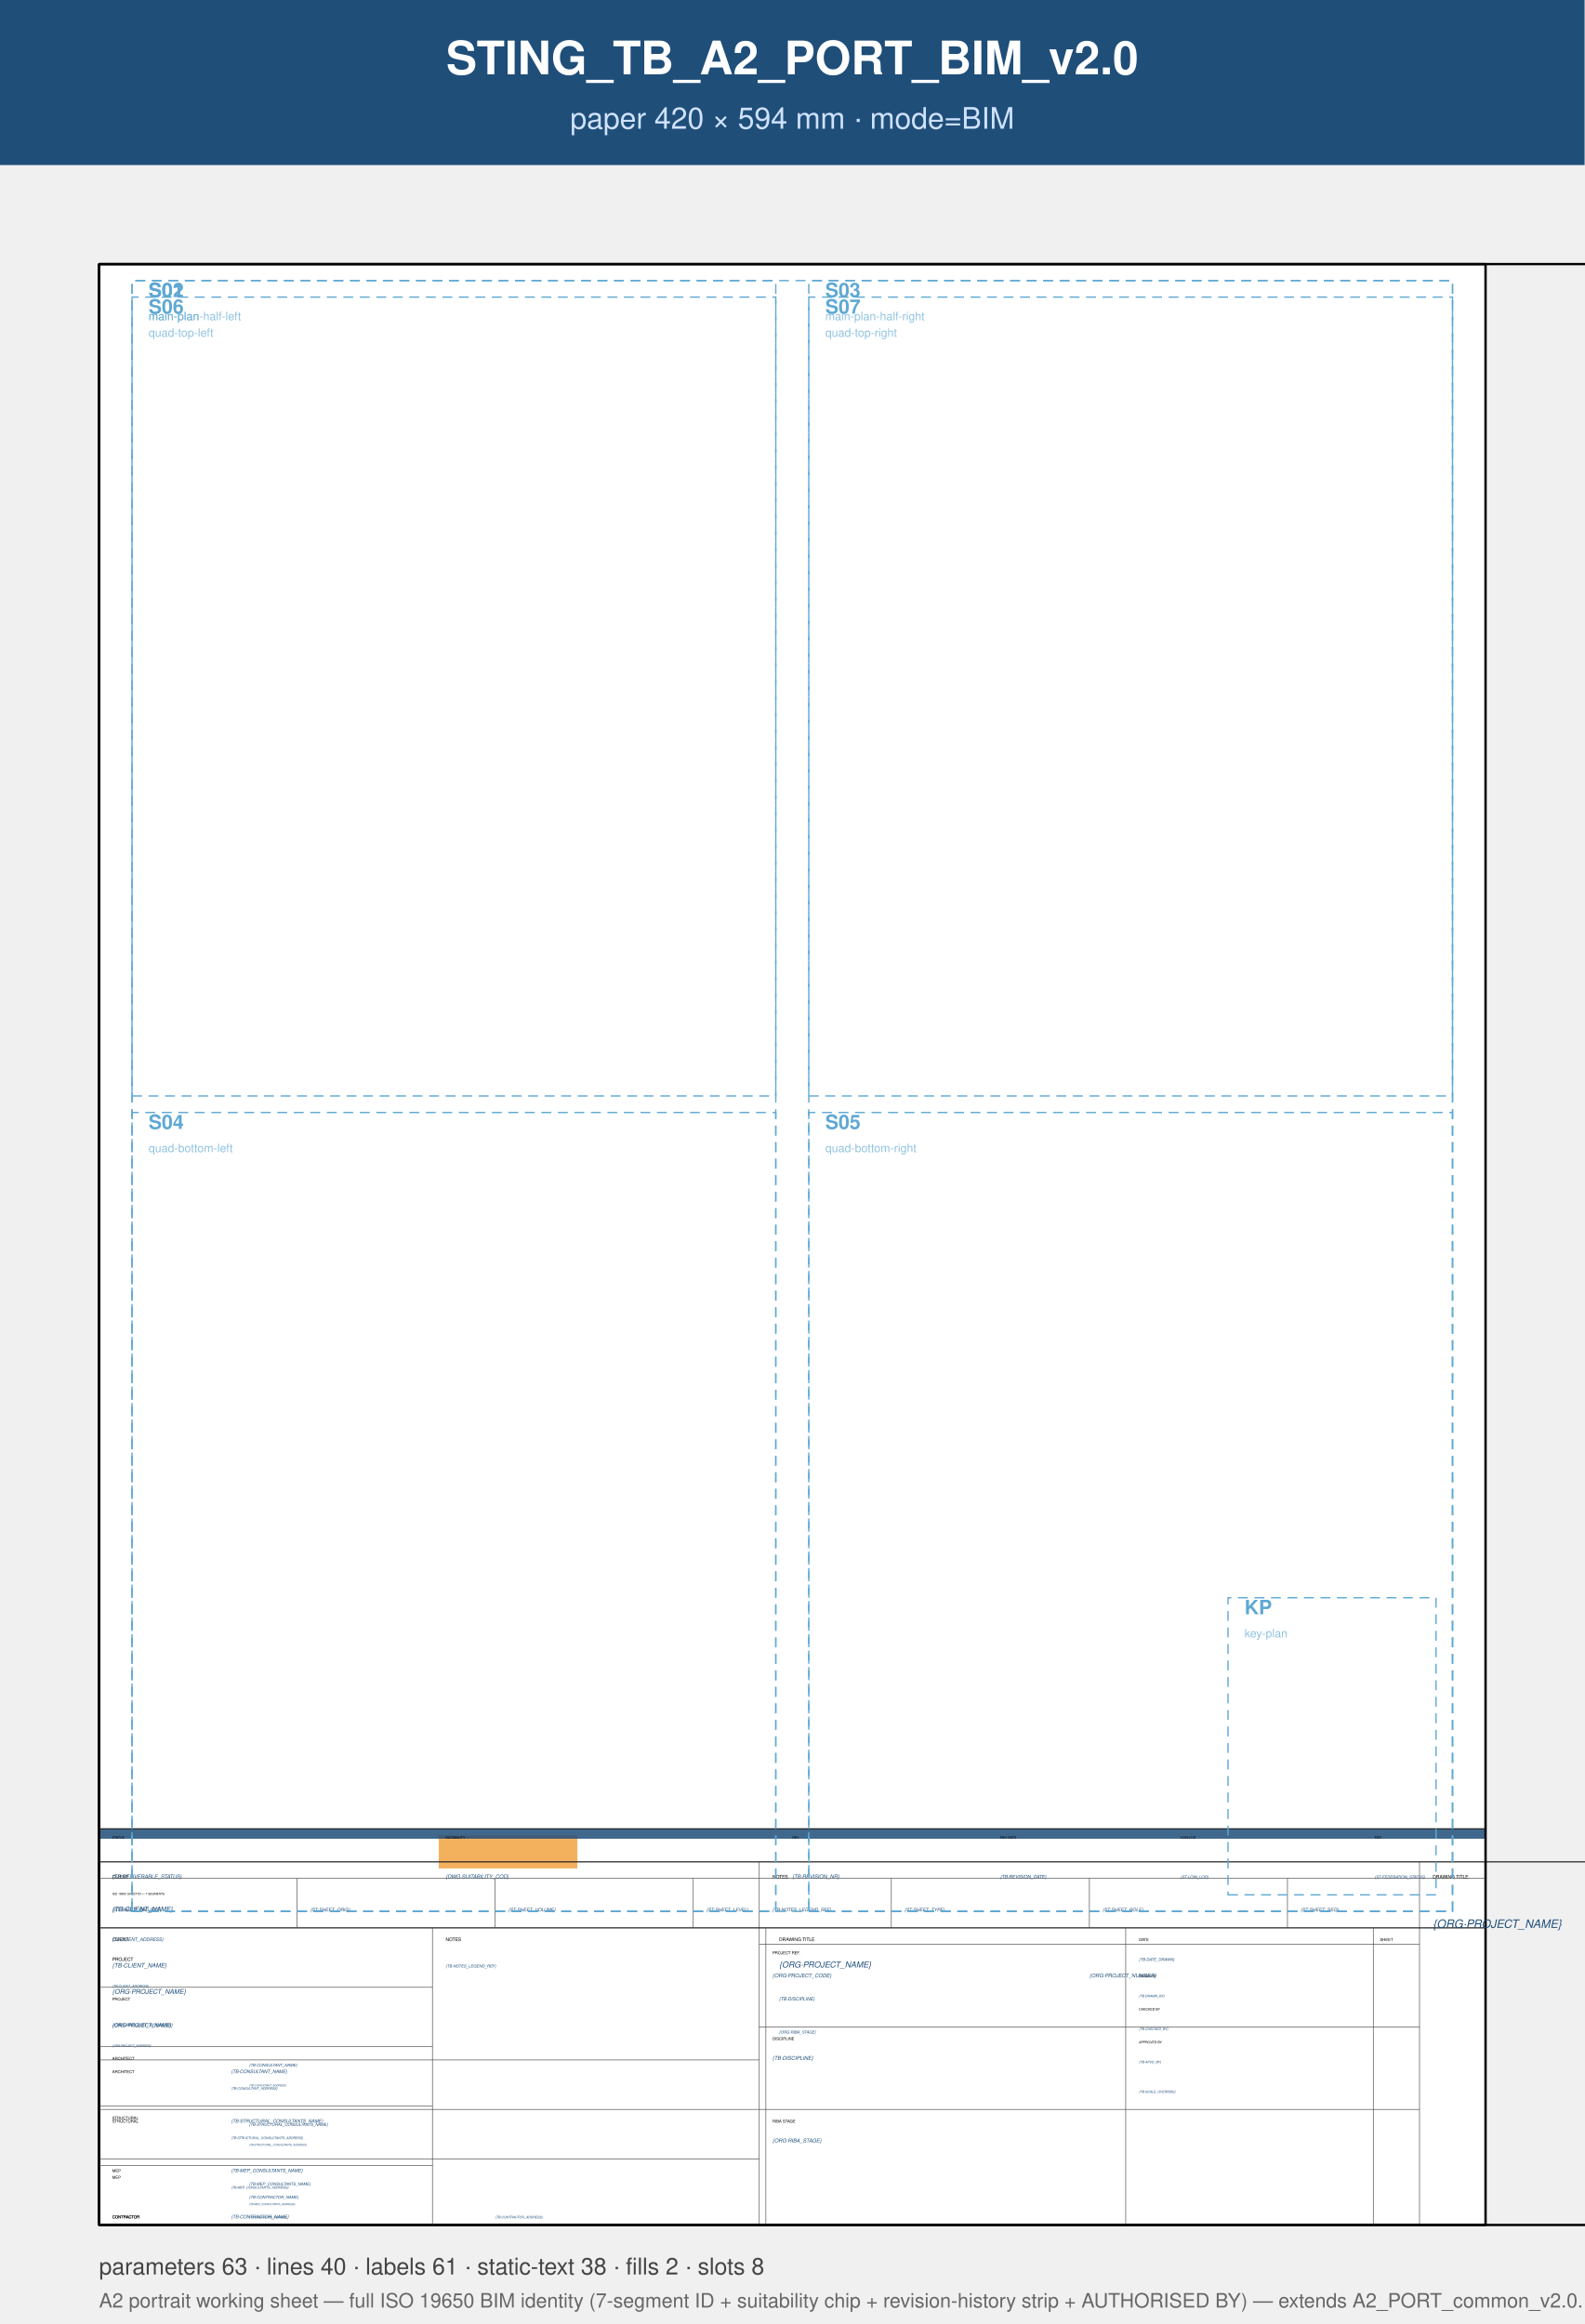
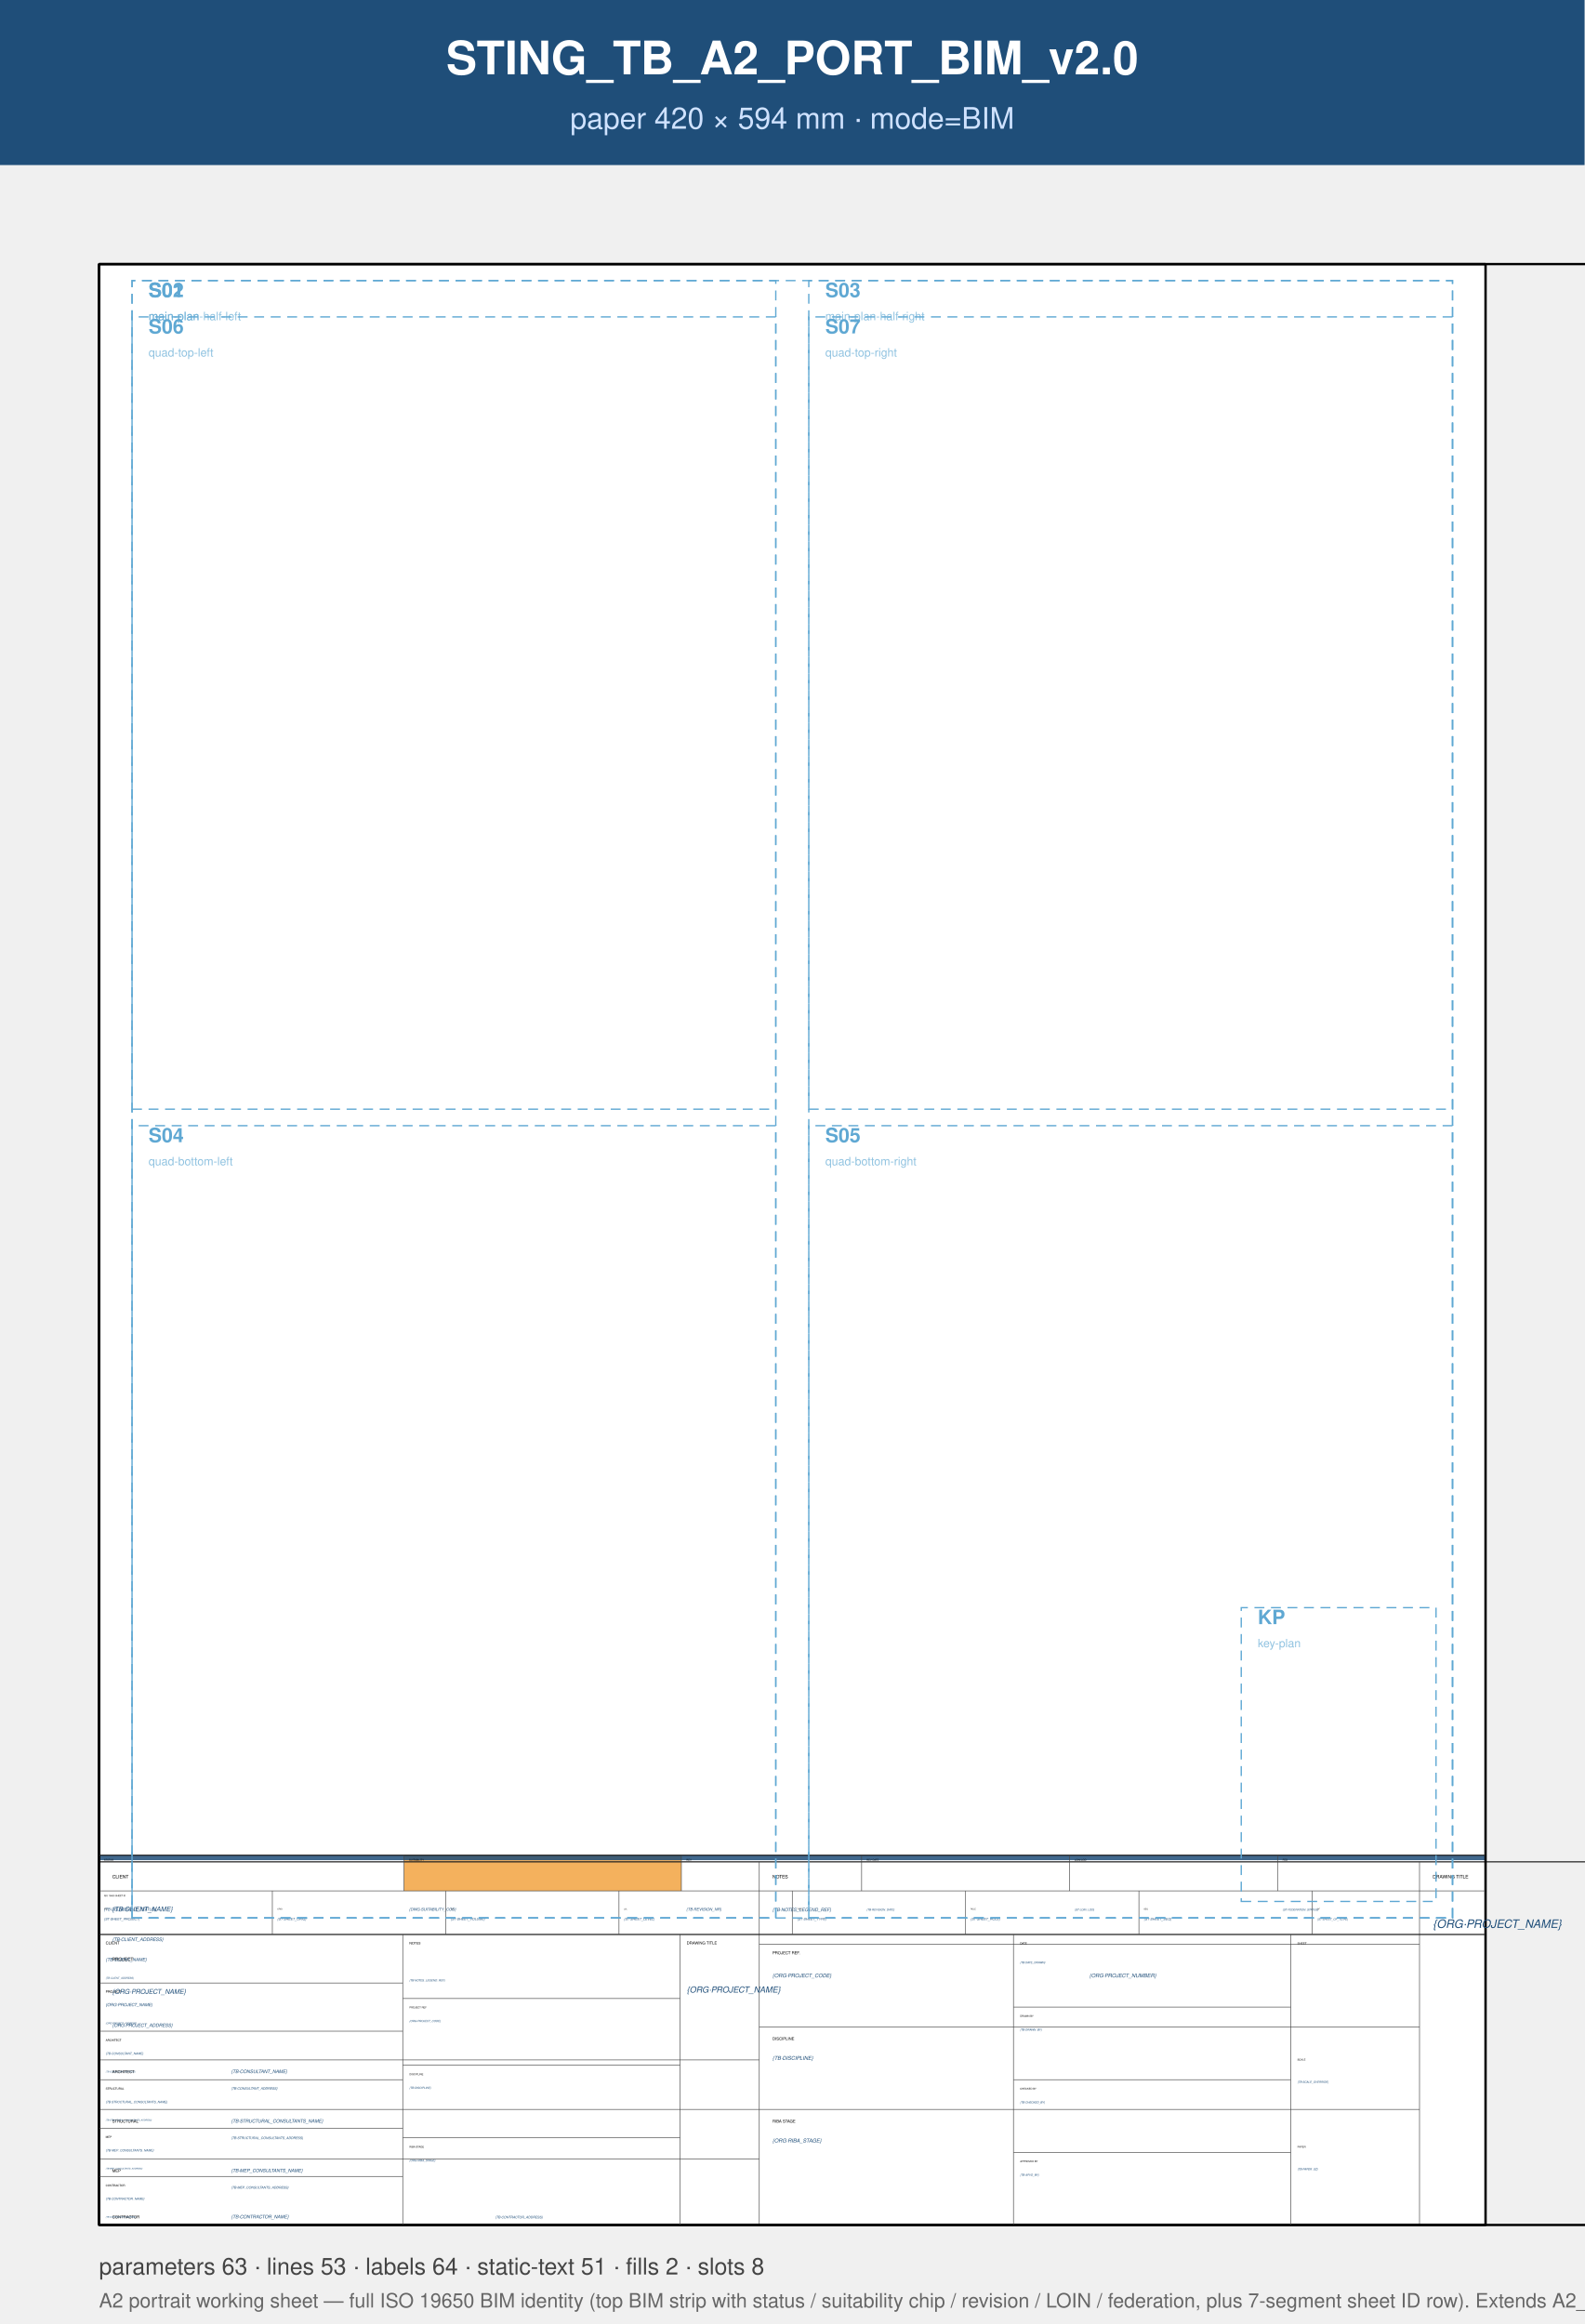
<svg xmlns="http://www.w3.org/2000/svg" viewBox="0 0 480 704" width="480mm" height="704mm" style="background:#fafafa;font-family:Helvetica,Arial,sans-serif;">
  <rect x="0" y="0" width="480" height="50" fill="#1F4E79" />
  <text x="240.0" y="22.5" text-anchor="middle" fill="#fff" font-size="14" font-weight="bold">STING_TB_A2_PORT_BIM_v2.0</text>
  <text x="240.0" y="39.0" text-anchor="middle" fill="#cfe2ff" font-size="9">paper 420 × 594 mm   ·   mode=BIM</text>
  <g transform="translate(30,674) scale(1,-1)">
    <rect x="0" y="0" width="420" height="594" fill="#ffffff" stroke="#1a1a1a" stroke-width="0.6" />
-     <rect x="102.9" y="108" width="42" height="10" fill="#F2A341" opacity="0.85" />
-     <rect x="0" y="117" width="420" height="3" fill="#1F4E79" opacity="0.85" />
+     <rect x="92.4" y="101.2" width="84.0" height="10.8" fill="#F2A341" opacity="0.85" />
+     <rect x="0" y="110.5" width="420" height="1.5" fill="#1F4E79" opacity="0.85" />
    <line x1="0" y1="0" x2="841" y2="0" stroke="#000" stroke-width="0.7" />
    <line x1="841" y1="0" x2="841" y2="594" stroke="#000" stroke-width="0.7" />
    <line x1="841" y1="594" x2="0" y2="594" stroke="#000" stroke-width="0.7" />
    <line x1="0" y1="594" x2="0" y2="0" stroke="#000" stroke-width="0.7" />
    <line x1="0" y1="110" x2="841" y2="110" stroke="#222" stroke-width="0.35" />
    <line x1="200" y1="0" x2="200" y2="110" stroke="#444" stroke-width="0.18" />
    <line x1="400" y1="0" x2="400" y2="110" stroke="#444" stroke-width="0.18" />
    <line x1="620" y1="0" x2="620" y2="110" stroke="#444" stroke-width="0.18" />
    <line x1="820" y1="0" x2="820" y2="110" stroke="#444" stroke-width="0.18" />
    <line x1="0" y1="50" x2="200" y2="50" stroke="#444" stroke-width="0.18" />
    <line x1="0" y1="35" x2="200" y2="35" stroke="#444" stroke-width="0.18" />
    <line x1="0" y1="20" x2="200" y2="20" stroke="#444" stroke-width="0.18" />
    <line x1="200" y1="85" x2="400" y2="85" stroke="#444" stroke-width="0.18" />
    <line x1="200" y1="60" x2="400" y2="60" stroke="#444" stroke-width="0.18" />
    <line x1="200" y1="35" x2="400" y2="35" stroke="#444" stroke-width="0.18" />
    <line x1="620" y1="90" x2="820" y2="90" stroke="#444" stroke-width="0.18" />
    <line x1="620" y1="72" x2="820" y2="72" stroke="#444" stroke-width="0.18" />
    <line x1="680" y1="72" x2="680" y2="110" stroke="#444" stroke-width="0.18" />
    <line x1="750" y1="72" x2="750" y2="110" stroke="#444" stroke-width="0.18" />
    <line x1="0" y1="0" x2="420" y2="0" stroke="#000" stroke-width="0.7" />
    <line x1="420" y1="0" x2="420" y2="594" stroke="#000" stroke-width="0.7" />
    <line x1="420" y1="594" x2="0" y2="594" stroke="#000" stroke-width="0.7" />
    <line x1="0" y1="594" x2="0" y2="0" stroke="#000" stroke-width="0.7" />
-     <line x1="0" y1="90" x2="420" y2="90" stroke="#222" stroke-width="0.35" />
-     <line x1="101" y1="0" x2="101" y2="90" stroke="#444" stroke-width="0.18" />
-     <line x1="202" y1="0" x2="202" y2="90" stroke="#444" stroke-width="0.18" />
-     <line x1="311" y1="0" x2="311" y2="90" stroke="#444" stroke-width="0.18" />
-     <line x1="386" y1="0" x2="386" y2="90" stroke="#444" stroke-width="0.18" />
-     <line x1="0" y1="18.0" x2="101" y2="18.0" stroke="#444" stroke-width="0.18" />
-     <line x1="0" y1="36.0" x2="101" y2="36.0" stroke="#444" stroke-width="0.18" />
-     <line x1="0" y1="54.0" x2="101" y2="54.0" stroke="#444" stroke-width="0.18" />
-     <line x1="0" y1="72.0" x2="101" y2="72.0" stroke="#444" stroke-width="0.18" />
-     <line x1="0" y1="120" x2="420" y2="120" stroke="#222" stroke-width="0.35" />
-     <line x1="0" y1="105" x2="420" y2="105" stroke="#444" stroke-width="0.18" />
-     <line x1="60.0" y1="90" x2="60.0" y2="105" stroke="#444" stroke-width="0.18" />
-     <line x1="120.0" y1="90" x2="120.0" y2="105" stroke="#444" stroke-width="0.18" />
-     <line x1="180.0" y1="90" x2="180.0" y2="105" stroke="#444" stroke-width="0.18" />
-     <line x1="240.0" y1="90" x2="240.0" y2="105" stroke="#444" stroke-width="0.18" />
-     <line x1="300.0" y1="90" x2="300.0" y2="105" stroke="#444" stroke-width="0.18" />
-     <line x1="360.0" y1="90" x2="360.0" y2="105" stroke="#444" stroke-width="0.18" />
+     <line x1="0" y1="88" x2="420" y2="88" stroke="#222" stroke-width="0.35" />
+     <line x1="92" y1="0" x2="92" y2="88" stroke="#444" stroke-width="0.18" />
+     <line x1="176" y1="0" x2="176" y2="88" stroke="#444" stroke-width="0.18" />
+     <line x1="277" y1="0" x2="277" y2="88" stroke="#444" stroke-width="0.18" />
+     <line x1="361" y1="0" x2="361" y2="88" stroke="#444" stroke-width="0.18" />
+     <line x1="0" y1="14.7" x2="92" y2="14.7" stroke="#444" stroke-width="0.18" />
+     <line x1="0" y1="29.3" x2="92" y2="29.3" stroke="#444" stroke-width="0.18" />
+     <line x1="0" y1="44.0" x2="92" y2="44.0" stroke="#444" stroke-width="0.18" />
+     <line x1="0" y1="58.7" x2="92" y2="58.7" stroke="#444" stroke-width="0.18" />
+     <line x1="0" y1="73.3" x2="92" y2="73.3" stroke="#444" stroke-width="0.18" />
+     <line x1="92" y1="26.4" x2="176" y2="26.4" stroke="#444" stroke-width="0.18" />
+     <line x1="92" y1="48.4" x2="176" y2="48.4" stroke="#444" stroke-width="0.18" />
+     <line x1="92" y1="68.6" x2="176" y2="68.6" stroke="#444" stroke-width="0.18" />
+     <line x1="277" y1="22.0" x2="361" y2="22.0" stroke="#444" stroke-width="0.18" />
+     <line x1="277" y1="44.0" x2="361" y2="44.0" stroke="#444" stroke-width="0.18" />
+     <line x1="277" y1="66.0" x2="361" y2="66.0" stroke="#444" stroke-width="0.18" />
+     <line x1="0" y1="112" x2="420" y2="112" stroke="#222" stroke-width="0.35" />
+     <line x1="0" y1="101.2" x2="420" y2="101.2" stroke="#444" stroke-width="0.18" />
+     <line x1="92.4" y1="101.2" x2="92.4" y2="112" stroke="#444" stroke-width="0.18" />
+     <line x1="176.4" y1="101.2" x2="176.4" y2="112" stroke="#444" stroke-width="0.18" />
+     <line x1="231.0" y1="101.2" x2="231.0" y2="112" stroke="#444" stroke-width="0.18" />
+     <line x1="294.0" y1="101.2" x2="294.0" y2="112" stroke="#444" stroke-width="0.18" />
+     <line x1="357.0" y1="101.2" x2="357.0" y2="112" stroke="#444" stroke-width="0.18" />
+     <line x1="52.5" y1="88" x2="52.5" y2="101.2" stroke="#444" stroke-width="0.18" />
+     <line x1="105.0" y1="88" x2="105.0" y2="101.2" stroke="#444" stroke-width="0.18" />
+     <line x1="157.5" y1="88" x2="157.5" y2="101.2" stroke="#444" stroke-width="0.18" />
+     <line x1="210.0" y1="88" x2="210.0" y2="101.2" stroke="#444" stroke-width="0.18" />
+     <line x1="262.5" y1="88" x2="262.5" y2="101.2" stroke="#444" stroke-width="0.18" />
+     <line x1="315.0" y1="88" x2="315.0" y2="101.2" stroke="#444" stroke-width="0.18" />
+     <line x1="367.5" y1="88" x2="367.5" y2="101.2" stroke="#444" stroke-width="0.18" />
    <g transform="translate(4,105) scale(1,-1)">
      <text x="0" y="0" font-size="1.4" text-anchor="start" fill="#000">CLIENT</text>
    </g>
    <g transform="translate(4,80) scale(1,-1)">
      <text x="0" y="0" font-size="1.4" text-anchor="start" fill="#000">PROJECT</text>
    </g>
    <g transform="translate(4,46) scale(1,-1)">
      <text x="0" y="0" font-size="1.2" text-anchor="start" fill="#000">ARCHITECT</text>
    </g>
    <g transform="translate(4,31) scale(1,-1)">
      <text x="0" y="0" font-size="1.2" text-anchor="start" fill="#000">STRUCTURAL</text>
    </g>
    <g transform="translate(4,16) scale(1,-1)">
      <text x="0" y="0" font-size="1.2" text-anchor="start" fill="#000">MEP</text>
    </g>
    <g transform="translate(4,2) scale(1,-1)">
      <text x="0" y="0" font-size="1.2" text-anchor="start" fill="#000">CONTRACTOR</text>
    </g>
    <g transform="translate(204,105) scale(1,-1)">
      <text x="0" y="0" font-size="1.4" text-anchor="start" fill="#000">NOTES</text>
    </g>
    <g transform="translate(404,105) scale(1,-1)">
      <text x="0" y="0" font-size="1.4" text-anchor="start" fill="#000">DRAWING TITLE</text>
    </g>
    <g transform="translate(204,82) scale(1,-1)">
      <text x="0" y="0" font-size="1.2" text-anchor="start" fill="#000">PROJECT REF.</text>
    </g>
    <g transform="translate(204,56) scale(1,-1)">
      <text x="0" y="0" font-size="1.2" text-anchor="start" fill="#000">DISCIPLINE</text>
    </g>
    <g transform="translate(204,31) scale(1,-1)">
      <text x="0" y="0" font-size="1.2" text-anchor="start" fill="#000">RIBA STAGE</text>
    </g>
    <g transform="translate(624,105) scale(1,-1)">
      <text x="0" y="0" font-size="1.2" text-anchor="start" fill="#000">DATE</text>
    </g>
    <g transform="translate(684,105) scale(1,-1)">
      <text x="0" y="0" font-size="1.2" text-anchor="start" fill="#000">PAPER</text>
    </g>
    <g transform="translate(754,105) scale(1,-1)">
      <text x="0" y="0" font-size="1.2" text-anchor="start" fill="#000">SCALE</text>
    </g>
    <g transform="translate(624,87) scale(1,-1)">
      <text x="0" y="0" font-size="1.2" text-anchor="start" fill="#000">DRAWN BY</text>
    </g>
    <g transform="translate(684,87) scale(1,-1)">
      <text x="0" y="0" font-size="1.2" text-anchor="start" fill="#000">CHECKED BY</text>
    </g>
    <g transform="translate(754,87) scale(1,-1)">
      <text x="0" y="0" font-size="1.2" text-anchor="start" fill="#000">APPROVED BY</text>
    </g>
    <g transform="translate(624,69) scale(1,-1)">
      <text x="0" y="0" font-size="1.0" text-anchor="start" fill="#000">DATES</text>
    </g>
-     <g transform="translate(4,86) scale(1,-1)">
-       <text x="0" y="0" font-size="1.4" text-anchor="start" fill="#000">CLIENT</text>
-     </g>
-     <g transform="translate(4,68.0) scale(1,-1)">
-       <text x="0" y="0" font-size="1.2" text-anchor="start" fill="#000">PROJECT</text>
-     </g>
-     <g transform="translate(4,50.0) scale(1,-1)">
-       <text x="0" y="0" font-size="1.2" text-anchor="start" fill="#000">ARCHITECT</text>
-     </g>
-     <g transform="translate(4,32.0) scale(1,-1)">
-       <text x="0" y="0" font-size="1.2" text-anchor="start" fill="#000">STRUCTURAL</text>
-     </g>
-     <g transform="translate(4,14.0) scale(1,-1)">
-       <text x="0" y="0" font-size="1.2" text-anchor="start" fill="#000">MEP</text>
-     </g>
-     <g transform="translate(4,2) scale(1,-1)">
-       <text x="0" y="0" font-size="1.2" text-anchor="start" fill="#000">CONTRACTOR</text>
-     </g>
-     <g transform="translate(105,86) scale(1,-1)">
-       <text x="0" y="0" font-size="1.4" text-anchor="start" fill="#000">NOTES</text>
-     </g>
-     <g transform="translate(206,86) scale(1,-1)">
-       <text x="0" y="0" font-size="1.4" text-anchor="start" fill="#000">DRAWING TITLE</text>
-     </g>
-     <g transform="translate(315,86) scale(1,-1)">
-       <text x="0" y="0" font-size="1.2" text-anchor="start" fill="#000">DATE</text>
-     </g>
-     <g transform="translate(315,75) scale(1,-1)">
-       <text x="0" y="0" font-size="1.0" text-anchor="start" fill="#000">DRAWN BY</text>
-     </g>
-     <g transform="translate(315,65) scale(1,-1)">
-       <text x="0" y="0" font-size="1.0" text-anchor="start" fill="#000">CHECKED BY</text>
-     </g>
-     <g transform="translate(315,55) scale(1,-1)">
-       <text x="0" y="0" font-size="1.0" text-anchor="start" fill="#000">APPROVED BY</text>
-     </g>
-     <g transform="translate(388,86) scale(1,-1)">
-       <text x="0" y="0" font-size="1.2" text-anchor="start" fill="#000">SHEET</text>
-     </g>
-     <g transform="translate(4,117) scale(1,-1)">
-       <text x="0" y="0" font-size="1.0" text-anchor="start" fill="#000">STATUS</text>
-     </g>
-     <g transform="translate(105.0,117) scale(1,-1)">
-       <text x="0" y="0" font-size="1.0" text-anchor="start" fill="#000">SUITABILITY</text>
-     </g>
-     <g transform="translate(210.0,117) scale(1,-1)">
-       <text x="0" y="0" font-size="1.0" text-anchor="start" fill="#000">REV</text>
-     </g>
-     <g transform="translate(273.0,117) scale(1,-1)">
-       <text x="0" y="0" font-size="1.0" text-anchor="start" fill="#000">REV DATE</text>
-     </g>
-     <g transform="translate(327.6,117) scale(1,-1)">
-       <text x="0" y="0" font-size="1.0" text-anchor="start" fill="#000">LOIN/LOD</text>
-     </g>
-     <g transform="translate(386.4,117) scale(1,-1)">
-       <text x="0" y="0" font-size="1.0" text-anchor="start" fill="#000">FED</text>
-     </g>
-     <g transform="translate(4,100) scale(1,-1)">
-       <text x="0" y="0" font-size="0.9" text-anchor="start" fill="#000">ISO 19650 SHEET ID — 7 SEGMENTS</text>
+     <g transform="translate(2,85) scale(1,-1)">
+       <text x="0" y="0" font-size="1.19" text-anchor="start" fill="#000">CLIENT</text>
+     </g>
+     <g transform="translate(2,70.33333) scale(1,-1)">
+       <text x="0" y="0" font-size="1.02" text-anchor="start" fill="#000">PROJECT</text>
+     </g>
+     <g transform="translate(2,55.66667) scale(1,-1)">
+       <text x="0" y="0" font-size="0.85" text-anchor="start" fill="#000">ARCHITECT</text>
+     </g>
+     <g transform="translate(2,41.0) scale(1,-1)">
+       <text x="0" y="0" font-size="0.85" text-anchor="start" fill="#000">STRUCTURAL</text>
+     </g>
+     <g transform="translate(2,26.33333) scale(1,-1)">
+       <text x="0" y="0" font-size="0.85" text-anchor="start" fill="#000">MEP</text>
+     </g>
+     <g transform="translate(2,11.66667) scale(1,-1)">
+       <text x="0" y="0" font-size="0.85" text-anchor="start" fill="#000">CONTRACTOR</text>
+     </g>
+     <g transform="translate(94,85) scale(1,-1)">
+       <text x="0" y="0" font-size="1.02" text-anchor="start" fill="#000">NOTES</text>
+     </g>
+     <g transform="translate(94,65.64) scale(1,-1)">
+       <text x="0" y="0" font-size="0.77" text-anchor="start" fill="#000">PROJECT REF</text>
+     </g>
+     <g transform="translate(94,45.4) scale(1,-1)">
+       <text x="0" y="0" font-size="0.77" text-anchor="start" fill="#000">DISCIPLINE</text>
+     </g>
+     <g transform="translate(94,23.4) scale(1,-1)">
+       <text x="0" y="0" font-size="0.77" text-anchor="start" fill="#000">RIBA STAGE</text>
+     </g>
+     <g transform="translate(178,85) scale(1,-1)">
+       <text x="0" y="0" font-size="1.19" text-anchor="start" fill="#000">DRAWING TITLE</text>
+     </g>
+     <g transform="translate(279,85) scale(1,-1)">
+       <text x="0" y="0" font-size="0.85" text-anchor="start" fill="#000">DATE</text>
+     </g>
+     <g transform="translate(279,63.0) scale(1,-1)">
+       <text x="0" y="0" font-size="0.77" text-anchor="start" fill="#000">DRAWN BY</text>
+     </g>
+     <g transform="translate(279,41.0) scale(1,-1)">
+       <text x="0" y="0" font-size="0.77" text-anchor="start" fill="#000">CHECKED BY</text>
+     </g>
+     <g transform="translate(279,19.0) scale(1,-1)">
+       <text x="0" y="0" font-size="0.77" text-anchor="start" fill="#000">APPROVED BY</text>
+     </g>
+     <g transform="translate(363,85) scale(1,-1)">
+       <text x="0" y="0" font-size="0.85" text-anchor="start" fill="#000">SHEET</text>
+     </g>
+     <g transform="translate(363,49.8) scale(1,-1)">
+       <text x="0" y="0" font-size="0.77" text-anchor="start" fill="#000">SCALE</text>
+     </g>
+     <g transform="translate(363,23.4) scale(1,-1)">
+       <text x="0" y="0" font-size="0.77" text-anchor="start" fill="#000">PAPER</text>
+     </g>
+     <g transform="translate(1.5,110.3) scale(1,-1)">
+       <text x="0" y="0" font-size="0.77" text-anchor="start" fill="#000">STATUS</text>
+     </g>
+     <g transform="translate(93.9,110.3) scale(1,-1)">
+       <text x="0" y="0" font-size="0.77" text-anchor="start" fill="#000">SUITABILITY</text>
+     </g>
+     <g transform="translate(177.9,110.3) scale(1,-1)">
+       <text x="0" y="0" font-size="0.77" text-anchor="start" fill="#000">REV</text>
+     </g>
+     <g transform="translate(232.5,110.3) scale(1,-1)">
+       <text x="0" y="0" font-size="0.77" text-anchor="start" fill="#000">REV DATE</text>
+     </g>
+     <g transform="translate(295.5,110.3) scale(1,-1)">
+       <text x="0" y="0" font-size="0.77" text-anchor="start" fill="#000">LOIN/LOD</text>
+     </g>
+     <g transform="translate(358.5,110.3) scale(1,-1)">
+       <text x="0" y="0" font-size="0.77" text-anchor="start" fill="#000">FED</text>
+     </g>
+     <g transform="translate(1.5,99.5) scale(1,-1)">
+       <text x="0" y="0" font-size="0.68" text-anchor="start" fill="#000">ISO 19650 SHEET ID</text>
+     </g>
+     <g transform="translate(1.5,95.5) scale(1,-1)">
+       <text x="0" y="0" font-size="0.59" text-anchor="start" fill="#000">PRJ</text>
+     </g>
+     <g transform="translate(54.0,95.5) scale(1,-1)">
+       <text x="0" y="0" font-size="0.59" text-anchor="start" fill="#000">ORIG</text>
+     </g>
+     <g transform="translate(106.5,95.5) scale(1,-1)">
+       <text x="0" y="0" font-size="0.59" text-anchor="start" fill="#000">VOL</text>
+     </g>
+     <g transform="translate(159.0,95.5) scale(1,-1)">
+       <text x="0" y="0" font-size="0.59" text-anchor="start" fill="#000">LVL</text>
+     </g>
+     <g transform="translate(211.5,95.5) scale(1,-1)">
+       <text x="0" y="0" font-size="0.59" text-anchor="start" fill="#000">TYPE</text>
+     </g>
+     <g transform="translate(264.0,95.5) scale(1,-1)">
+       <text x="0" y="0" font-size="0.59" text-anchor="start" fill="#000">ROLE</text>
+     </g>
+     <g transform="translate(316.5,95.5) scale(1,-1)">
+       <text x="0" y="0" font-size="0.59" text-anchor="start" fill="#000">SEQ</text>
+     </g>
+     <g transform="translate(369.0,95.5) scale(1,-1)">
+       <text x="0" y="0" font-size="0.59" text-anchor="start" fill="#000">OF</text>
    </g>
    <g transform="translate(4,95) scale(1,-1)">
      <text x="0" y="0" font-size="2.0" text-anchor="start" fill="#1F4E79" font-style="italic">{TB·CLIENT_NAME}</text>
    </g>
    <g transform="translate(4,86) scale(1,-1)">
      <text x="0" y="0" font-size="1.4" text-anchor="start" fill="#1F4E79" font-style="italic">{TB·CLIENT_ADDRESS}</text>
    </g>
    <g transform="translate(4,70) scale(1,-1)">
      <text x="0" y="0" font-size="2.0" text-anchor="start" fill="#1F4E79" font-style="italic">{ORG·PROJECT_NAME}</text>
    </g>
    <g transform="translate(4,60) scale(1,-1)">
      <text x="0" y="0" font-size="1.4" text-anchor="start" fill="#1F4E79" font-style="italic">{ORG·PROJECT_ADDRESS}</text>
    </g>
    <g transform="translate(40,46) scale(1,-1)">
      <text x="0" y="0" font-size="1.4" text-anchor="start" fill="#1F4E79" font-style="italic">{TB·CONSULTANT_NAME}</text>
    </g>
    <g transform="translate(40,41) scale(1,-1)">
      <text x="0" y="0" font-size="1.0" text-anchor="start" fill="#1F4E79" font-style="italic">{TB·CONSULTANT_ADDRESS}</text>
    </g>
    <g transform="translate(40,31) scale(1,-1)">
      <text x="0" y="0" font-size="1.4" text-anchor="start" fill="#1F4E79" font-style="italic">{TB·STRUCTURAL_CONSULTANTS_NAME}</text>
    </g>
    <g transform="translate(40,26) scale(1,-1)">
      <text x="0" y="0" font-size="1.0" text-anchor="start" fill="#1F4E79" font-style="italic">{TB·STRUCTURAL_CONSULTANTS_ADDRESS}</text>
    </g>
    <g transform="translate(40,16) scale(1,-1)">
      <text x="0" y="0" font-size="1.4" text-anchor="start" fill="#1F4E79" font-style="italic">{TB·MEP_CONSULTANTS_NAME}</text>
    </g>
    <g transform="translate(40,11) scale(1,-1)">
      <text x="0" y="0" font-size="1.0" text-anchor="start" fill="#1F4E79" font-style="italic">{TB·MEP_CONSULTANTS_ADDRESS}</text>
    </g>
    <g transform="translate(40,2) scale(1,-1)">
      <text x="0" y="0" font-size="1.4" text-anchor="start" fill="#1F4E79" font-style="italic">{TB·CONTRACTOR_NAME}</text>
    </g>
    <g transform="translate(120,2) scale(1,-1)">
      <text x="0" y="0" font-size="1.0" text-anchor="start" fill="#1F4E79" font-style="italic">{TB·CONTRACTOR_ADDRESS}</text>
    </g>
    <g transform="translate(204,75) scale(1,-1)">
      <text x="0" y="0" font-size="1.6" text-anchor="start" fill="#1F4E79" font-style="italic">{ORG·PROJECT_CODE}</text>
    </g>
    <g transform="translate(300,75) scale(1,-1)">
      <text x="0" y="0" font-size="1.6" text-anchor="start" fill="#1F4E79" font-style="italic">{ORG·PROJECT_NUMBER}</text>
    </g>
    <g transform="translate(204,50) scale(1,-1)">
      <text x="0" y="0" font-size="1.6" text-anchor="start" fill="#1F4E79" font-style="italic">{TB·DISCIPLINE}</text>
    </g>
    <g transform="translate(204,25) scale(1,-1)">
      <text x="0" y="0" font-size="1.6" text-anchor="start" fill="#1F4E79" font-style="italic">{ORG·RIBA_STAGE}</text>
    </g>
    <g transform="translate(204,95) scale(1,-1)">
      <text x="0" y="0" font-size="1.4" text-anchor="start" fill="#1F4E79" font-style="italic">{TB·NOTES_LEGEND_REF}</text>
    </g>
    <g transform="translate(404,90) scale(1,-1)">
      <text x="0" y="0" font-size="3.5" text-anchor="start" fill="#1F4E79" font-style="italic">{ORG·PROJECT_NAME}</text>
    </g>
    <g transform="translate(624,96) scale(1,-1)">
      <text x="0" y="0" font-size="1.4" text-anchor="start" fill="#1F4E79" font-style="italic">{TB·DATE_DRAWN}</text>
    </g>
    <g transform="translate(684,96) scale(1,-1)">
      <text x="0" y="0" font-size="1.4" text-anchor="start" fill="#1F4E79" font-style="italic">{TB·PAPER_SZ}</text>
    </g>
    <g transform="translate(754,96) scale(1,-1)">
      <text x="0" y="0" font-size="1.4" text-anchor="start" fill="#1F4E79" font-style="italic">{TB·SCALE_OVERRIDE}</text>
    </g>
    <g transform="translate(624,78) scale(1,-1)">
      <text x="0" y="0" font-size="1.4" text-anchor="start" fill="#1F4E79" font-style="italic">{TB·DRAWN_BY}</text>
    </g>
    <g transform="translate(684,78) scale(1,-1)">
      <text x="0" y="0" font-size="1.4" text-anchor="start" fill="#1F4E79" font-style="italic">{TB·CHECKED_BY}</text>
    </g>
    <g transform="translate(754,78) scale(1,-1)">
      <text x="0" y="0" font-size="1.4" text-anchor="start" fill="#1F4E79" font-style="italic">{TB·APVD_BY}</text>
    </g>
    <g transform="translate(624,64) scale(1,-1)">
      <text x="0" y="0" font-size="1.0" text-anchor="start" fill="#1F4E79" font-style="italic">{TB·DATE_DRAWN}</text>
    </g>
    <g transform="translate(684,64) scale(1,-1)">
      <text x="0" y="0" font-size="1.0" text-anchor="start" fill="#1F4E79" font-style="italic">{TB·DATE_CHECKED}</text>
    </g>
    <g transform="translate(754,64) scale(1,-1)">
      <text x="0" y="0" font-size="1.0" text-anchor="start" fill="#1F4E79" font-style="italic">{TB·DATE_APVD}</text>
    </g>
-     <g transform="translate(4,78) scale(1,-1)">
-       <text x="0" y="0" font-size="1.8" text-anchor="start" fill="#1F4E79" font-style="italic">{TB·CLIENT_NAME}</text>
-     </g>
-     <g transform="translate(4,72) scale(1,-1)">
-       <text x="0" y="0" font-size="1.0" text-anchor="start" fill="#1F4E79" font-style="italic">{TB·CLIENT_ADDRESS}</text>
-     </g>
-     <g transform="translate(4,60.0) scale(1,-1)">
-       <text x="0" y="0" font-size="1.6" text-anchor="start" fill="#1F4E79" font-style="italic">{ORG·PROJECT_NAME}</text>
-     </g>
-     <g transform="translate(4,54.0) scale(1,-1)">
-       <text x="0" y="0" font-size="0.9" text-anchor="start" fill="#1F4E79" font-style="italic">{ORG·PROJECT_ADDRESS}</text>
-     </g>
-     <g transform="translate(45.45,48.0) scale(1,-1)">
-       <text x="0" y="0" font-size="1.2" text-anchor="start" fill="#1F4E79" font-style="italic">{TB·CONSULTANT_NAME}</text>
-     </g>
-     <g transform="translate(45.45,42.0) scale(1,-1)">
-       <text x="0" y="0" font-size="0.8" text-anchor="start" fill="#1F4E79" font-style="italic">{TB·CONSULTANT_ADDRESS}</text>
-     </g>
-     <g transform="translate(45.45,30.0) scale(1,-1)">
-       <text x="0" y="0" font-size="1.2" text-anchor="start" fill="#1F4E79" font-style="italic">{TB·STRUCTURAL_CONSULTANTS_NAME}</text>
-     </g>
-     <g transform="translate(45.45,24.0) scale(1,-1)">
-       <text x="0" y="0" font-size="0.8" text-anchor="start" fill="#1F4E79" font-style="italic">{TB·STRUCTURAL_CONSULTANTS_ADDRESS}</text>
-     </g>
-     <g transform="translate(45.45,12.0) scale(1,-1)">
-       <text x="0" y="0" font-size="1.2" text-anchor="start" fill="#1F4E79" font-style="italic">{TB·MEP_CONSULTANTS_NAME}</text>
-     </g>
-     <g transform="translate(45.45,6.0) scale(1,-1)">
-       <text x="0" y="0" font-size="0.8" text-anchor="start" fill="#1F4E79" font-style="italic">{TB·MEP_CONSULTANTS_ADDRESS}</text>
-     </g>
-     <g transform="translate(45.45,8) scale(1,-1)">
-       <text x="0" y="0" font-size="1.2" text-anchor="start" fill="#1F4E79" font-style="italic">{TB·CONTRACTOR_NAME}</text>
-     </g>
-     <g transform="translate(45.45,2) scale(1,-1)">
-       <text x="0" y="0" font-size="0.8" text-anchor="start" fill="#1F4E79" font-style="italic">{TB·CONTRACTOR_ADDRESS}</text>
-     </g>
-     <g transform="translate(105,78) scale(1,-1)">
-       <text x="0" y="0" font-size="1.2" text-anchor="start" fill="#1F4E79" font-style="italic">{TB·NOTES_LEGEND_REF}</text>
-     </g>
-     <g transform="translate(206,78) scale(1,-1)">
-       <text x="0" y="0" font-size="2.5" text-anchor="start" fill="#1F4E79" font-style="italic">{ORG·PROJECT_NAME}</text>
-     </g>
-     <g transform="translate(206,68) scale(1,-1)">
-       <text x="0" y="0" font-size="1.4" text-anchor="start" fill="#1F4E79" font-style="italic">{TB·DISCIPLINE}</text>
-     </g>
-     <g transform="translate(206,58) scale(1,-1)">
-       <text x="0" y="0" font-size="1.2" text-anchor="start" fill="#1F4E79" font-style="italic">{ORG·RIBA_STAGE}</text>
-     </g>
-     <g transform="translate(315,80) scale(1,-1)">
-       <text x="0" y="0" font-size="1.2" text-anchor="start" fill="#1F4E79" font-style="italic">{TB·DATE_DRAWN}</text>
-     </g>
-     <g transform="translate(315,69) scale(1,-1)">
-       <text x="0" y="0" font-size="1.0" text-anchor="start" fill="#1F4E79" font-style="italic">{TB·DRAWN_BY}</text>
-     </g>
-     <g transform="translate(315,59) scale(1,-1)">
-       <text x="0" y="0" font-size="1.0" text-anchor="start" fill="#1F4E79" font-style="italic">{TB·CHECKED_BY}</text>
-     </g>
-     <g transform="translate(315,49) scale(1,-1)">
-       <text x="0" y="0" font-size="1.0" text-anchor="start" fill="#1F4E79" font-style="italic">{TB·APVD_BY}</text>
-     </g>
-     <g transform="translate(315,40) scale(1,-1)">
-       <text x="0" y="0" font-size="1.0" text-anchor="start" fill="#1F4E79" font-style="italic">{TB·SCALE_OVERRIDE}</text>
-     </g>
-     <g transform="translate(4,105) scale(1,-1)">
-       <text x="0" y="0" font-size="1.6" text-anchor="start" fill="#1F4E79" font-style="italic">{TB·DELIVERABLE_STATUS}</text>
-     </g>
-     <g transform="translate(105.0,105) scale(1,-1)">
-       <text x="0" y="0" font-size="1.6" text-anchor="start" fill="#1F4E79" font-style="italic">{DWG·SUITABILITY_COD}</text>
-     </g>
-     <g transform="translate(210.0,105) scale(1,-1)">
-       <text x="0" y="0" font-size="1.6" text-anchor="start" fill="#1F4E79" font-style="italic">{TB·REVISION_NR}</text>
-     </g>
-     <g transform="translate(273.0,105) scale(1,-1)">
-       <text x="0" y="0" font-size="1.4" text-anchor="start" fill="#1F4E79" font-style="italic">{TB·REVISION_DATE}</text>
-     </g>
-     <g transform="translate(327.6,105) scale(1,-1)">
-       <text x="0" y="0" font-size="1.2" text-anchor="start" fill="#1F4E79" font-style="italic">{ST·LOIN_LOD}</text>
-     </g>
-     <g transform="translate(386.4,105) scale(1,-1)">
-       <text x="0" y="0" font-size="1.2" text-anchor="start" fill="#1F4E79" font-style="italic">{ST·FEDERATION_STATUS}</text>
-     </g>
-     <g transform="translate(4.0,95) scale(1,-1)">
-       <text x="0" y="0" font-size="1.4" text-anchor="start" fill="#1F4E79" font-style="italic">{ST·SHEET_PROJECT}</text>
-     </g>
-     <g transform="translate(64.0,95) scale(1,-1)">
-       <text x="0" y="0" font-size="1.4" text-anchor="start" fill="#1F4E79" font-style="italic">{ST·SHEET_ORIG}</text>
-     </g>
-     <g transform="translate(124.0,95) scale(1,-1)">
-       <text x="0" y="0" font-size="1.4" text-anchor="start" fill="#1F4E79" font-style="italic">{ST·SHEET_VOLUME}</text>
-     </g>
-     <g transform="translate(184.0,95) scale(1,-1)">
-       <text x="0" y="0" font-size="1.4" text-anchor="start" fill="#1F4E79" font-style="italic">{ST·SHEET_LEVEL}</text>
-     </g>
-     <g transform="translate(244.0,95) scale(1,-1)">
-       <text x="0" y="0" font-size="1.4" text-anchor="start" fill="#1F4E79" font-style="italic">{ST·SHEET_TYPE}</text>
-     </g>
-     <g transform="translate(304.0,95) scale(1,-1)">
-       <text x="0" y="0" font-size="1.4" text-anchor="start" fill="#1F4E79" font-style="italic">{ST·SHEET_ROLE}</text>
-     </g>
-     <g transform="translate(364.0,95) scale(1,-1)">
-       <text x="0" y="0" font-size="1.4" text-anchor="start" fill="#1F4E79" font-style="italic">{ST·SHEET_SEQ}</text>
-     </g>
-     <rect x="10" y="95" width="400" height="494" fill="none" stroke="#5fa8d3" stroke-width="0.4" stroke-dasharray="3,2" />
+     <g transform="translate(2,79.93333) scale(1,-1)">
+       <text x="0" y="0" font-size="1.36" text-anchor="start" fill="#1F4E79" font-style="italic">{TB·CLIENT_NAME}</text>
+     </g>
+     <g transform="translate(2,74.53333) scale(1,-1)">
+       <text x="0" y="0" font-size="0.77" text-anchor="start" fill="#1F4E79" font-style="italic">{TB·CLIENT_ADDRESS}</text>
+     </g>
+     <g transform="translate(2,66.26667) scale(1,-1)">
+       <text x="0" y="0" font-size="1.27" text-anchor="start" fill="#1F4E79" font-style="italic">{ORG·PROJECT_NAME}</text>
+     </g>
+     <g transform="translate(2,60.86667) scale(1,-1)">
+       <text x="0" y="0" font-size="0.72" text-anchor="start" fill="#1F4E79" font-style="italic">{ORG·PROJECT_ADDRESS}</text>
+     </g>
+     <g transform="translate(2,51.6) scale(1,-1)">
+       <text x="0" y="0" font-size="0.94" text-anchor="start" fill="#1F4E79" font-style="italic">{TB·CONSULTANT_NAME}</text>
+     </g>
+     <g transform="translate(2,46.2) scale(1,-1)">
+       <text x="0" y="0" font-size="0.64" text-anchor="start" fill="#1F4E79" font-style="italic">{TB·CONSULTANT_ADDRESS}</text>
+     </g>
+     <g transform="translate(2,36.93333) scale(1,-1)">
+       <text x="0" y="0" font-size="0.94" text-anchor="start" fill="#1F4E79" font-style="italic">{TB·STRUCTURAL_CONSULTANTS_NAME}</text>
+     </g>
+     <g transform="translate(2,31.53333) scale(1,-1)">
+       <text x="0" y="0" font-size="0.64" text-anchor="start" fill="#1F4E79" font-style="italic">{TB·STRUCTURAL_CONSULTANTS_ADDRESS}</text>
+     </g>
+     <g transform="translate(2,22.26667) scale(1,-1)">
+       <text x="0" y="0" font-size="0.94" text-anchor="start" fill="#1F4E79" font-style="italic">{TB·MEP_CONSULTANTS_NAME}</text>
+     </g>
+     <g transform="translate(2,16.86667) scale(1,-1)">
+       <text x="0" y="0" font-size="0.64" text-anchor="start" fill="#1F4E79" font-style="italic">{TB·MEP_CONSULTANTS_ADDRESS}</text>
+     </g>
+     <g transform="translate(2,7.6) scale(1,-1)">
+       <text x="0" y="0" font-size="0.94" text-anchor="start" fill="#1F4E79" font-style="italic">{TB·CONTRACTOR_NAME}</text>
+     </g>
+     <g transform="translate(2,2.2) scale(1,-1)">
+       <text x="0" y="0" font-size="0.64" text-anchor="start" fill="#1F4E79" font-style="italic">{TB·CONTRACTOR_ADDRESS}</text>
+     </g>
+     <g transform="translate(94,73.8) scale(1,-1)">
+       <text x="0" y="0" font-size="0.85" text-anchor="start" fill="#1F4E79" font-style="italic">{TB·NOTES_LEGEND_REF}</text>
+     </g>
+     <g transform="translate(94,61.48) scale(1,-1)">
+       <text x="0" y="0" font-size="0.85" text-anchor="start" fill="#1F4E79" font-style="italic">{ORG·PROJECT_CODE}</text>
+     </g>
+     <g transform="translate(94,41.24) scale(1,-1)">
+       <text x="0" y="0" font-size="0.85" text-anchor="start" fill="#1F4E79" font-style="italic">{TB·DISCIPLINE}</text>
+     </g>
+     <g transform="translate(94,19.24) scale(1,-1)">
+       <text x="0" y="0" font-size="0.85" text-anchor="start" fill="#1F4E79" font-style="italic">{ORG·RIBA_STAGE}</text>
+     </g>
+     <g transform="translate(178,70.4) scale(1,-1)">
+       <text x="0" y="0" font-size="2.55" text-anchor="start" fill="#1F4E79" font-style="italic">{ORG·PROJECT_NAME}</text>
+     </g>
+     <g transform="translate(279,79.2) scale(1,-1)">
+       <text x="0" y="0" font-size="0.85" text-anchor="start" fill="#1F4E79" font-style="italic">{TB·DATE_DRAWN}</text>
+     </g>
+     <g transform="translate(279,58.84) scale(1,-1)">
+       <text x="0" y="0" font-size="0.85" text-anchor="start" fill="#1F4E79" font-style="italic">{TB·DRAWN_BY}</text>
+     </g>
+     <g transform="translate(279,36.84) scale(1,-1)">
+       <text x="0" y="0" font-size="0.85" text-anchor="start" fill="#1F4E79" font-style="italic">{TB·CHECKED_BY}</text>
+     </g>
+     <g transform="translate(279,14.84) scale(1,-1)">
+       <text x="0" y="0" font-size="0.85" text-anchor="start" fill="#1F4E79" font-style="italic">{TB·APVD_BY}</text>
+     </g>
+     <g transform="translate(363,43.0) scale(1,-1)">
+       <text x="0" y="0" font-size="0.85" text-anchor="start" fill="#1F4E79" font-style="italic">{TB·SCALE_OVERRIDE}</text>
+     </g>
+     <g transform="translate(363,16.6) scale(1,-1)">
+       <text x="0" y="0" font-size="0.85" text-anchor="start" fill="#1F4E79" font-style="italic">{TB·PAPER_SZ}</text>
+     </g>
+     <g transform="translate(1.5,95.2) scale(1,-1)">
+       <text x="0" y="0" font-size="1.19" text-anchor="start" fill="#1F4E79" font-style="italic">{TB·DELIVERABLE_STATUS}</text>
+     </g>
+     <g transform="translate(93.9,95.2) scale(1,-1)">
+       <text x="0" y="0" font-size="1.19" text-anchor="start" fill="#1F4E79" font-style="italic">{DWG·SUITABILITY_COD}</text>
+     </g>
+     <g transform="translate(177.9,95.2) scale(1,-1)">
+       <text x="0" y="0" font-size="1.19" text-anchor="start" fill="#1F4E79" font-style="italic">{TB·REVISION_NR}</text>
+     </g>
+     <g transform="translate(232.5,95.2) scale(1,-1)">
+       <text x="0" y="0" font-size="0.85" text-anchor="start" fill="#1F4E79" font-style="italic">{TB·REVISION_DATE}</text>
+     </g>
+     <g transform="translate(295.5,95.2) scale(1,-1)">
+       <text x="0" y="0" font-size="0.85" text-anchor="start" fill="#1F4E79" font-style="italic">{ST·LOIN_LOD}</text>
+     </g>
+     <g transform="translate(358.5,95.2) scale(1,-1)">
+       <text x="0" y="0" font-size="0.85" text-anchor="start" fill="#1F4E79" font-style="italic">{ST·FEDERATION_STATUS}</text>
+     </g>
+     <g transform="translate(1.5,92.32) scale(1,-1)">
+       <text x="0" y="0" font-size="1.02" text-anchor="start" fill="#1F4E79" font-style="italic">{ST·SHEET_PROJECT}</text>
+     </g>
+     <g transform="translate(54.0,92.32) scale(1,-1)">
+       <text x="0" y="0" font-size="1.02" text-anchor="start" fill="#1F4E79" font-style="italic">{ST·SHEET_ORIG}</text>
+     </g>
+     <g transform="translate(106.5,92.32) scale(1,-1)">
+       <text x="0" y="0" font-size="1.02" text-anchor="start" fill="#1F4E79" font-style="italic">{ST·SHEET_VOLUME}</text>
+     </g>
+     <g transform="translate(159.0,92.32) scale(1,-1)">
+       <text x="0" y="0" font-size="1.02" text-anchor="start" fill="#1F4E79" font-style="italic">{ST·SHEET_LEVEL}</text>
+     </g>
+     <g transform="translate(211.5,92.32) scale(1,-1)">
+       <text x="0" y="0" font-size="1.02" text-anchor="start" fill="#1F4E79" font-style="italic">{ST·SHEET_TYPE}</text>
+     </g>
+     <g transform="translate(264.0,92.32) scale(1,-1)">
+       <text x="0" y="0" font-size="1.02" text-anchor="start" fill="#1F4E79" font-style="italic">{ST·SHEET_ROLE}</text>
+     </g>
+     <g transform="translate(316.5,92.32) scale(1,-1)">
+       <text x="0" y="0" font-size="1.02" text-anchor="start" fill="#1F4E79" font-style="italic">{ST·SHEET_SEQ}</text>
+     </g>
+     <g transform="translate(369.0,92.32) scale(1,-1)">
+       <text x="0" y="0" font-size="0.85" text-anchor="start" fill="#1F4E79" font-style="italic">{ST·SHEET_OF_TOTAL}</text>
+     </g>
+     <rect x="10" y="93" width="400" height="496" fill="none" stroke="#5fa8d3" stroke-width="0.4" stroke-dasharray="3,2" />
    <g transform="translate(15,584) scale(1,-1)">
      <text x="0" y="0" font-size="6" font-weight="bold" fill="#5fa8d3">S01</text>
    </g>
    <g transform="translate(15,577) scale(1,-1)">
      <text x="0" y="0" font-size="3.5" fill="#5fa8d3" opacity="0.7">main-plan</text>
    </g>
-     <rect x="10" y="95" width="195" height="494" fill="none" stroke="#5fa8d3" stroke-width="0.4" stroke-dasharray="3,2" />
+     <rect x="10" y="93" width="195" height="496" fill="none" stroke="#5fa8d3" stroke-width="0.4" stroke-dasharray="3,2" />
    <g transform="translate(15,584) scale(1,-1)">
      <text x="0" y="0" font-size="6" font-weight="bold" fill="#5fa8d3">S02</text>
    </g>
    <g transform="translate(15,577) scale(1,-1)">
      <text x="0" y="0" font-size="3.5" fill="#5fa8d3" opacity="0.7">main-plan-half-left</text>
    </g>
-     <rect x="215" y="95" width="195" height="494" fill="none" stroke="#5fa8d3" stroke-width="0.4" stroke-dasharray="3,2" />
+     <rect x="215" y="93" width="195" height="496" fill="none" stroke="#5fa8d3" stroke-width="0.4" stroke-dasharray="3,2" />
    <g transform="translate(220,584) scale(1,-1)">
      <text x="0" y="0" font-size="6" font-weight="bold" fill="#5fa8d3">S03</text>
    </g>
    <g transform="translate(220,577) scale(1,-1)">
      <text x="0" y="0" font-size="3.5" fill="#5fa8d3" opacity="0.7">main-plan-half-right</text>
    </g>
-     <rect x="10" y="95" width="195" height="242" fill="none" stroke="#5fa8d3" stroke-width="0.4" stroke-dasharray="3,2" />
-     <g transform="translate(15,332) scale(1,-1)">
+     <rect x="10" y="93" width="195" height="240" fill="none" stroke="#5fa8d3" stroke-width="0.4" stroke-dasharray="3,2" />
+     <g transform="translate(15,328) scale(1,-1)">
      <text x="0" y="0" font-size="6" font-weight="bold" fill="#5fa8d3">S04</text>
    </g>
-     <g transform="translate(15,325) scale(1,-1)">
+     <g transform="translate(15,321) scale(1,-1)">
      <text x="0" y="0" font-size="3.5" fill="#5fa8d3" opacity="0.7">quad-bottom-left</text>
    </g>
-     <rect x="215" y="95" width="195" height="242" fill="none" stroke="#5fa8d3" stroke-width="0.4" stroke-dasharray="3,2" />
-     <g transform="translate(220,332) scale(1,-1)">
+     <rect x="215" y="93" width="195" height="240" fill="none" stroke="#5fa8d3" stroke-width="0.4" stroke-dasharray="3,2" />
+     <g transform="translate(220,328) scale(1,-1)">
      <text x="0" y="0" font-size="6" font-weight="bold" fill="#5fa8d3">S05</text>
    </g>
-     <g transform="translate(220,325) scale(1,-1)">
+     <g transform="translate(220,321) scale(1,-1)">
      <text x="0" y="0" font-size="3.5" fill="#5fa8d3" opacity="0.7">quad-bottom-right</text>
    </g>
-     <rect x="10" y="342" width="195" height="242" fill="none" stroke="#5fa8d3" stroke-width="0.4" stroke-dasharray="3,2" />
-     <g transform="translate(15,579) scale(1,-1)">
+     <rect x="10" y="338" width="195" height="240" fill="none" stroke="#5fa8d3" stroke-width="0.4" stroke-dasharray="3,2" />
+     <g transform="translate(15,573) scale(1,-1)">
      <text x="0" y="0" font-size="6" font-weight="bold" fill="#5fa8d3">S06</text>
    </g>
-     <g transform="translate(15,572) scale(1,-1)">
+     <g transform="translate(15,566) scale(1,-1)">
      <text x="0" y="0" font-size="3.5" fill="#5fa8d3" opacity="0.7">quad-top-left</text>
    </g>
-     <rect x="215" y="342" width="195" height="242" fill="none" stroke="#5fa8d3" stroke-width="0.4" stroke-dasharray="3,2" />
-     <g transform="translate(220,579) scale(1,-1)">
+     <rect x="215" y="338" width="195" height="240" fill="none" stroke="#5fa8d3" stroke-width="0.4" stroke-dasharray="3,2" />
+     <g transform="translate(220,573) scale(1,-1)">
      <text x="0" y="0" font-size="6" font-weight="bold" fill="#5fa8d3">S07</text>
    </g>
-     <g transform="translate(220,572) scale(1,-1)">
+     <g transform="translate(220,566) scale(1,-1)">
      <text x="0" y="0" font-size="3.5" fill="#5fa8d3" opacity="0.7">quad-top-right</text>
    </g>
-     <rect x="342" y="100" width="63" height="90" fill="none" stroke="#5fa8d3" stroke-width="0.4" stroke-dasharray="3,2" />
-     <g transform="translate(347,185) scale(1,-1)">
+     <rect x="346" y="98" width="59" height="89" fill="none" stroke="#5fa8d3" stroke-width="0.4" stroke-dasharray="3,2" />
+     <g transform="translate(351,182) scale(1,-1)">
      <text x="0" y="0" font-size="6" font-weight="bold" fill="#5fa8d3">KP</text>
    </g>
-     <g transform="translate(347,178) scale(1,-1)">
+     <g transform="translate(351,175) scale(1,-1)">
      <text x="0" y="0" font-size="3.5" fill="#5fa8d3" opacity="0.7">key-plan</text>
    </g>
  </g>
-   <text x="30" y="689.0" font-size="7" fill="#444">parameters 63  ·  lines 40  ·  labels 61  ·  static-text 38  ·  fills 2  ·  slots 8</text>
-   <text x="30" y="699.0" font-size="6" fill="#666">A2 portrait working sheet — full ISO 19650 BIM identity (7-segment ID + suitability chip + revision-history strip + AUTHORISED BY) — extends A2_PORT_common_v2.0.</text>
+   <text x="30" y="689.0" font-size="7" fill="#444">parameters 63  ·  lines 53  ·  labels 64  ·  static-text 51  ·  fills 2  ·  slots 8</text>
+   <text x="30" y="699.0" font-size="6" fill="#666">A2 portrait working sheet — full ISO 19650 BIM identity (top BIM strip with status / suitability chip / revision / LOIN / federation, plus 7-segment sheet ID row). Extends A2_PORT_common_v2.0 — inheri…</text>
</svg>
